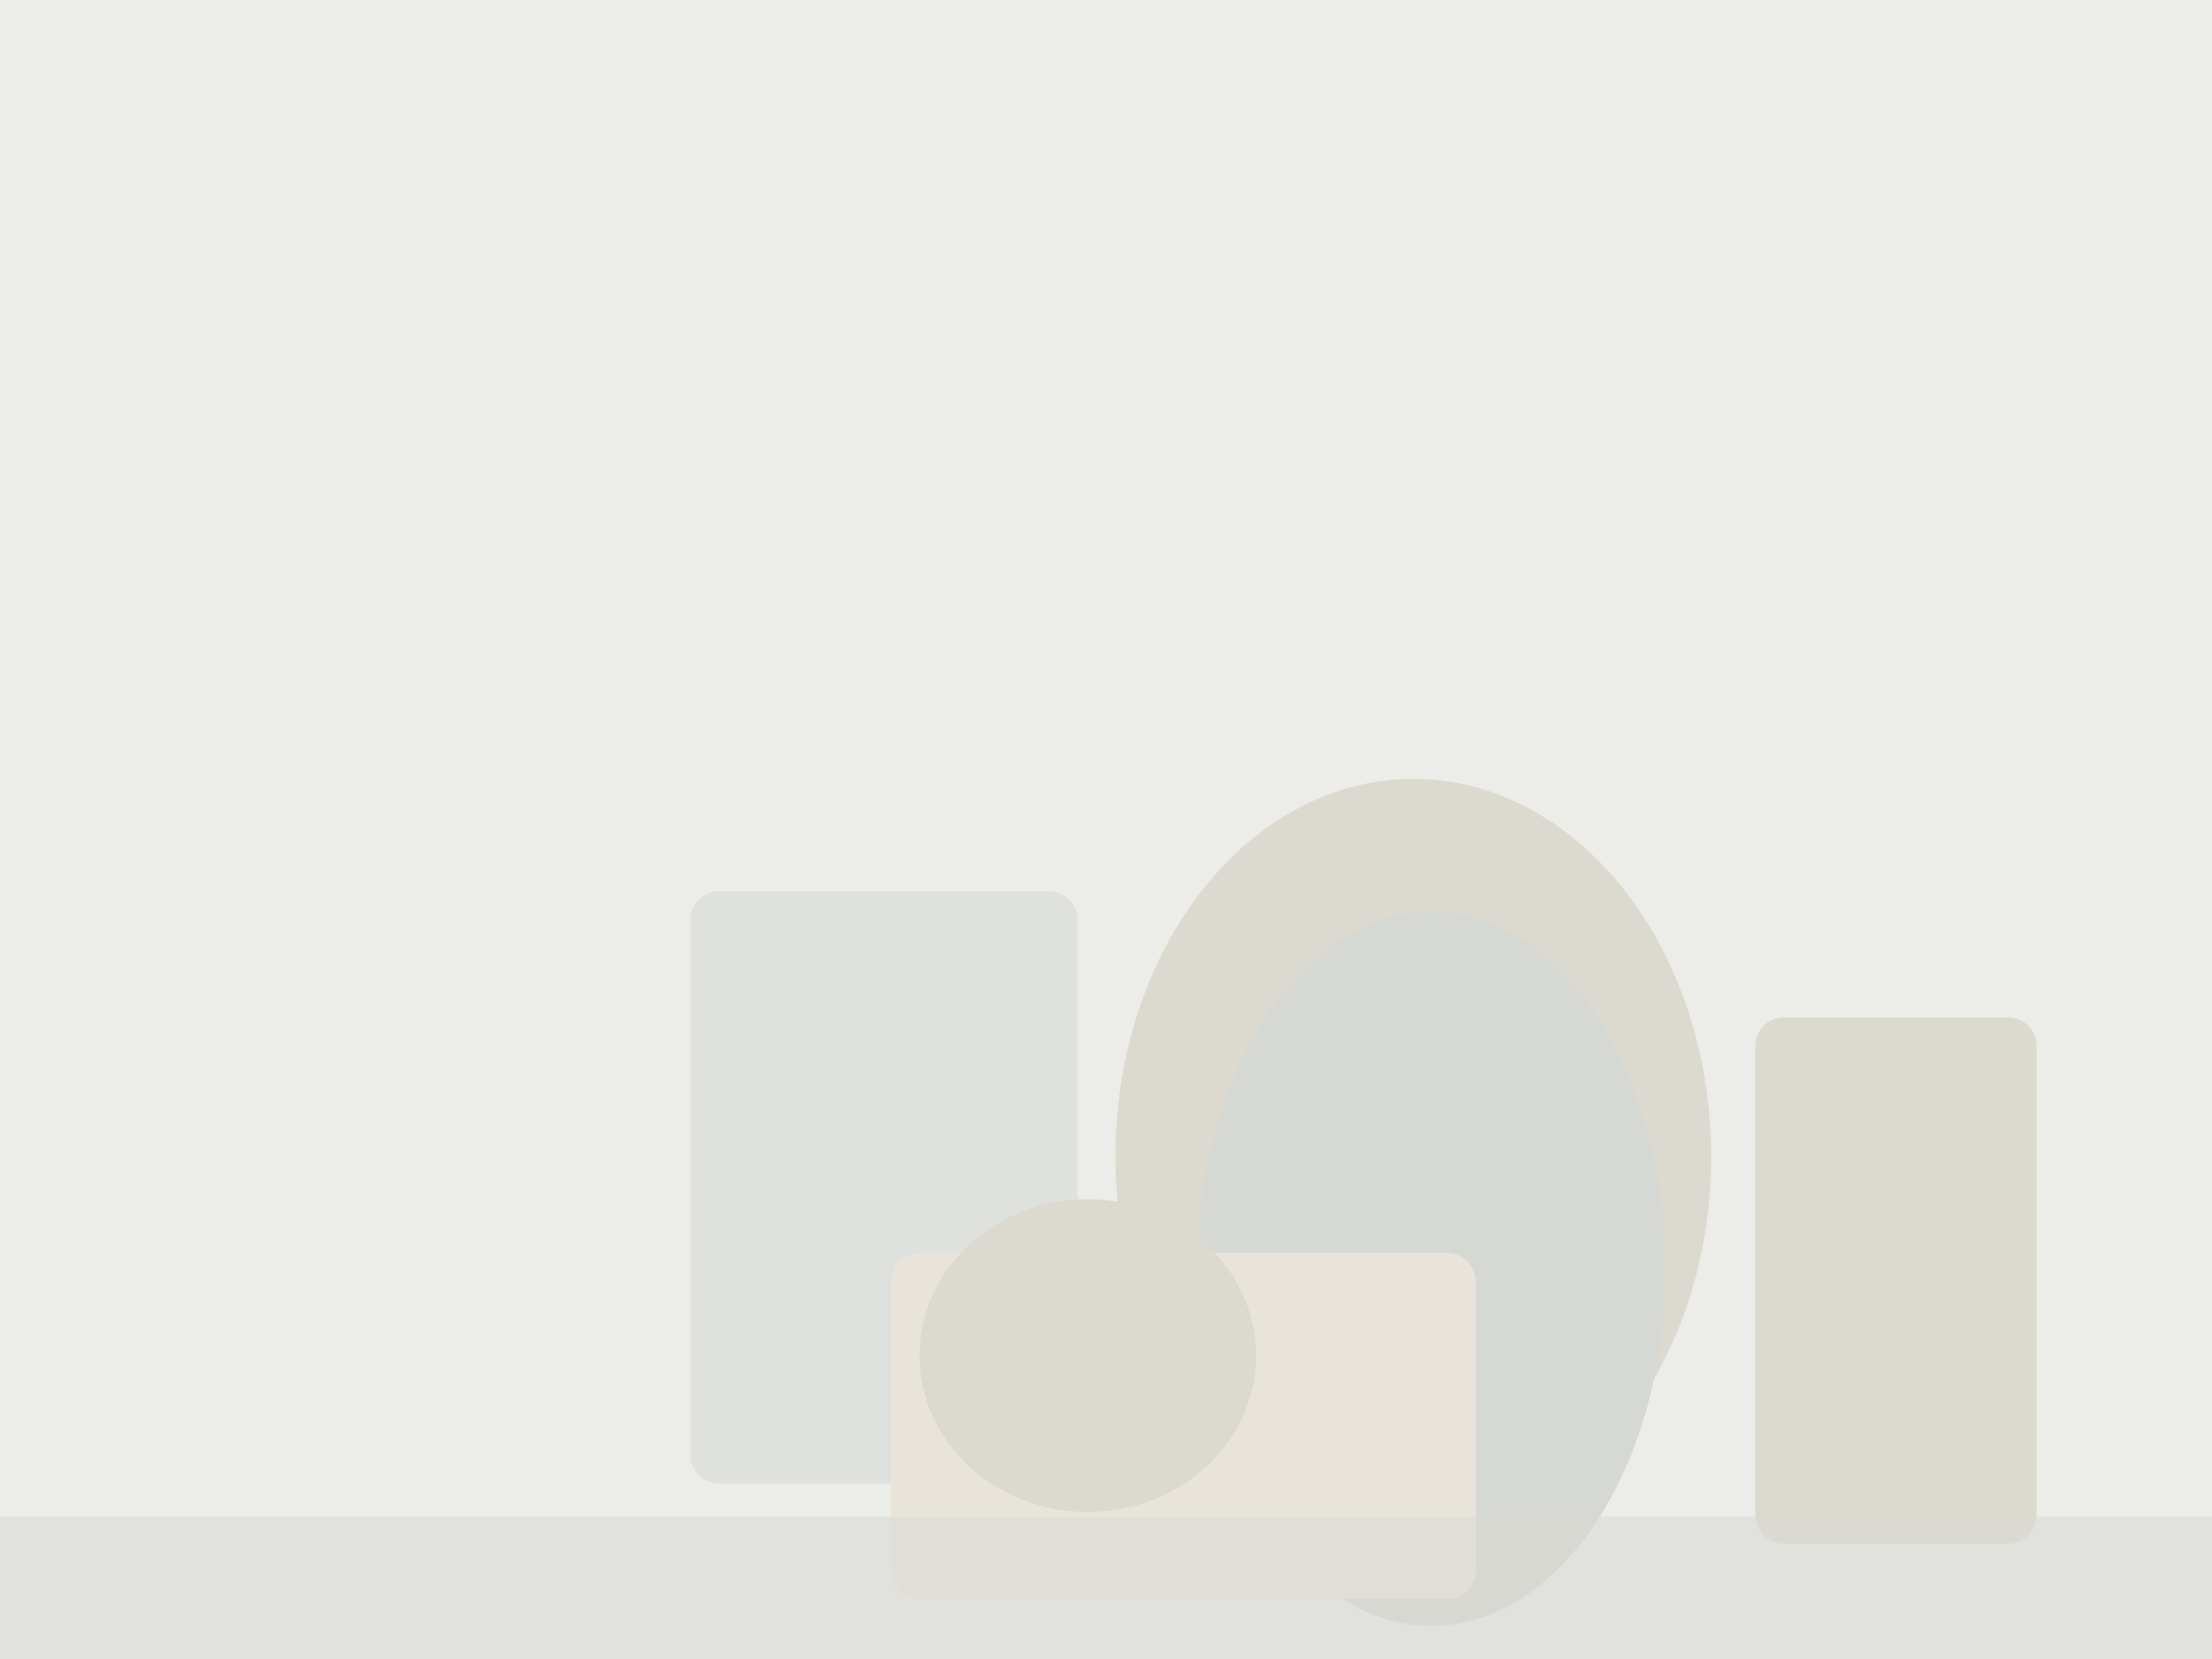
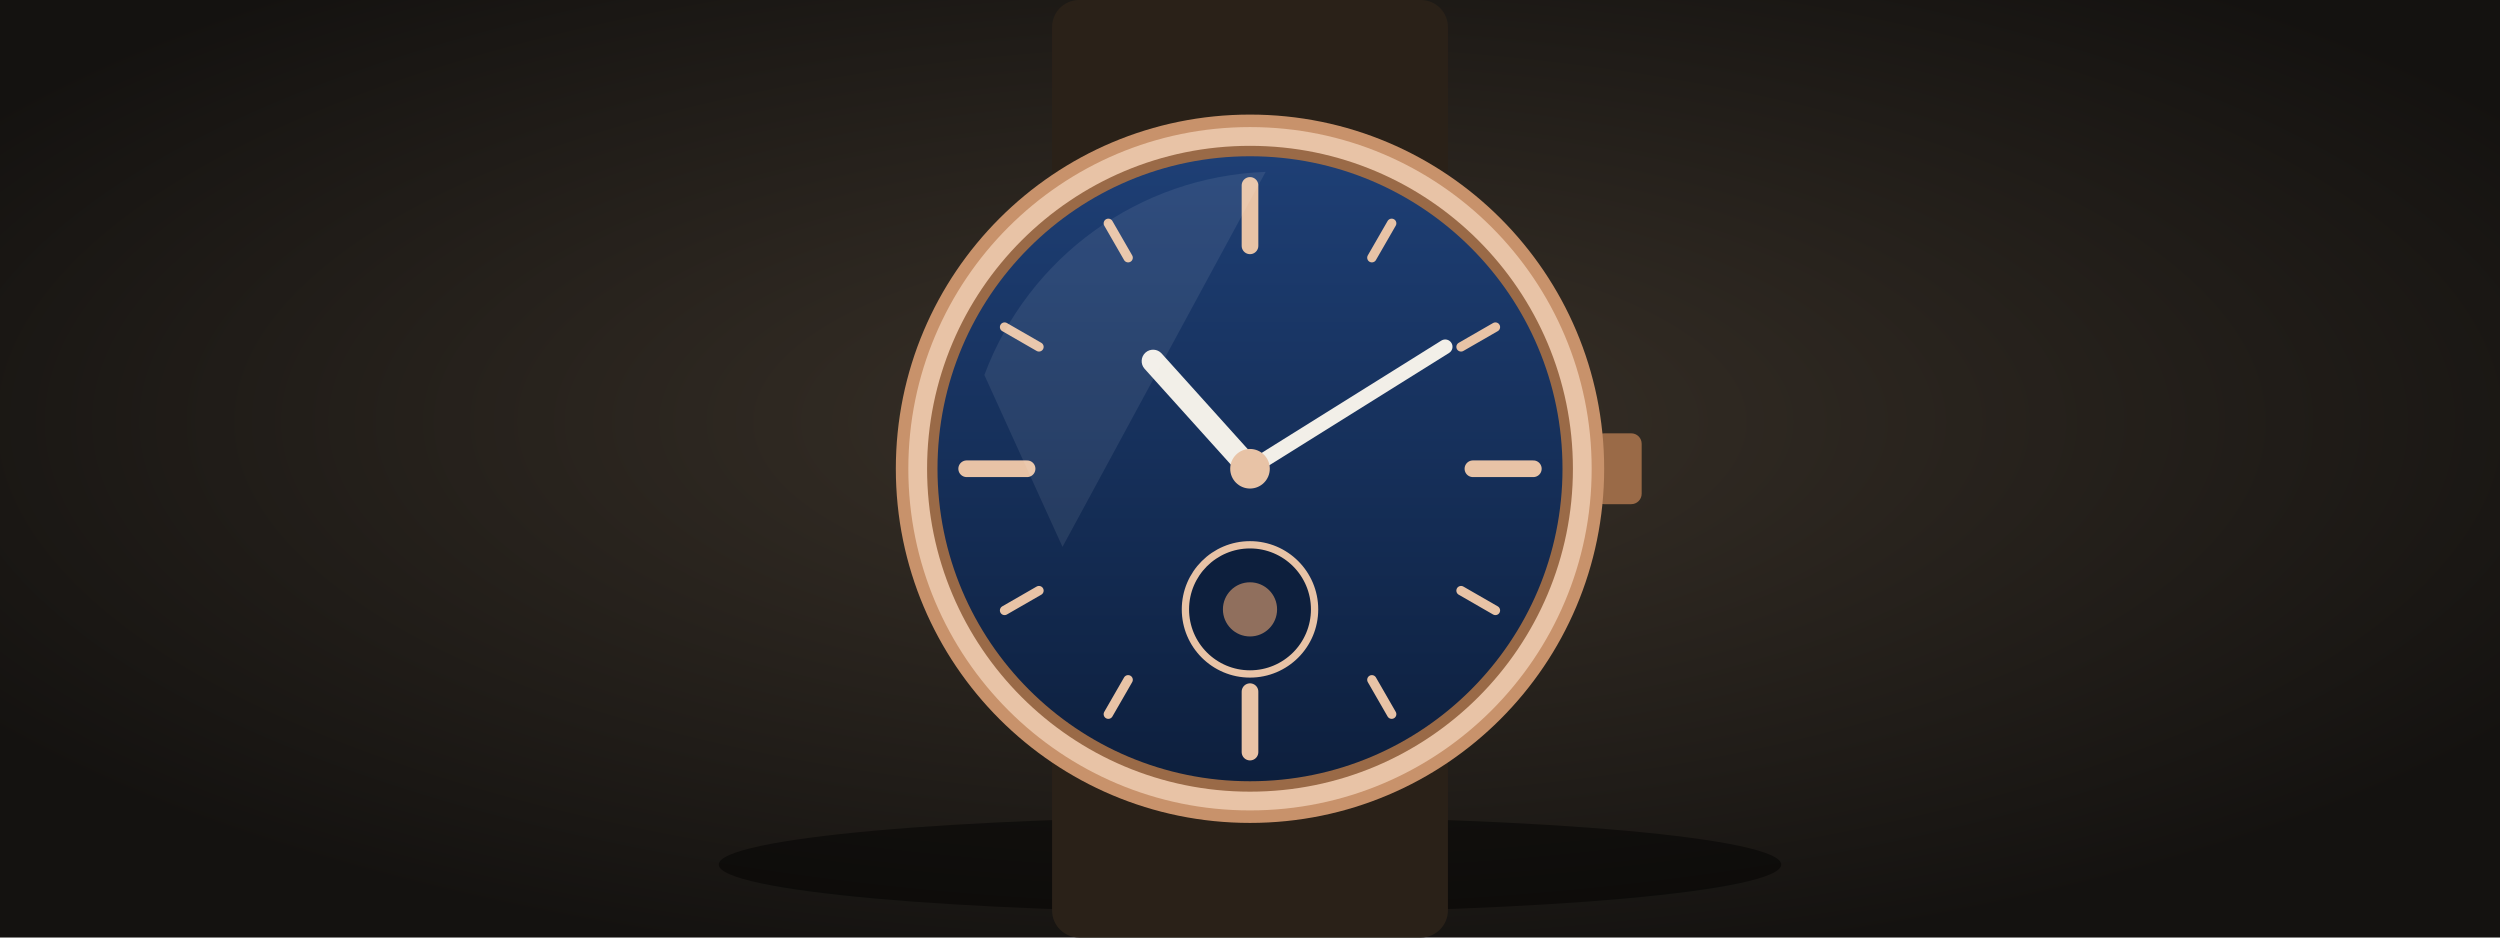
- <svg xmlns="http://www.w3.org/2000/svg" viewBox="0 0 1400 1050" width="1400" height="1050" role="img" aria-label="Ceramic vessels and folded linen">
-   <rect width="1400" height="1050" fill="#ecece8" />
-   <rect x="1111" y="644" width="178" height="333" rx="18" fill="#dcd9d0" />
-   <rect x="706" y="493" width="377" height="478" rx="999" fill="#dcd9d0" />
-   <rect x="758" y="577" width="296" height="452" rx="999" fill="#d6d8d3" />
-   <rect x="437" y="564" width="245" height="375" rx="18" fill="#dfe1de" />
-   <rect x="564" y="793" width="370" height="219" rx="18" fill="#e8e4dc" />
-   <rect x="582" y="759" width="213" height="198" rx="999" fill="#dcd9d0" />
-   <rect x="0" y="960" width="1400" height="90" fill="#d9d9d4" opacity="0.55" />
+ <svg xmlns="http://www.w3.org/2000/svg" viewBox="0 0 2400 900" width="2400" height="900" role="img" aria-label="Rose gold automatic watch on a dark surface">
+   <defs>
+     <radialGradient id="glow" cx="50%" cy="45%" r="60%">
+       <stop offset="0%" stop-color="#3a3229" />
+       <stop offset="100%" stop-color="#141210" />
+     </radialGradient>
+     <linearGradient id="dialGrad" x1="0%" y1="0%" x2="0%" y2="100%">
+       <stop offset="0%" stop-color="#1e3f75" />
+       <stop offset="100%" stop-color="#0d1f3d" />
+     </linearGradient>
+   </defs>
+   <rect width="2400" height="900" fill="url(#glow)" />
+   <ellipse cx="1200" cy="830" rx="510" ry="46" fill="#000000" opacity="0.45" />
+   <rect x="1010" y="0" width="380" height="200" rx="26" fill="#2a2118" />
+   <rect x="1010" y="700" width="380" height="200" rx="26" fill="#2a2118" />
+   <rect x="1530" y="416" width="46" height="68" rx="10" fill="#9a6a47" />
+   <circle cx="1200" cy="450" r="340" fill="#c8926b" />
+   <circle cx="1200" cy="450" r="328" fill="#e8c3a6" />
+   <circle cx="1200" cy="450" r="310" fill="#9a6a47" />
+   <circle cx="1200" cy="450" r="300" fill="url(#dialGrad)" />
+   <line x1="1200.0" y1="236.0" x2="1200.0" y2="178.0" stroke="#e8c3a6" stroke-width="16" stroke-linecap="round" />
+   <line x1="1317.0" y1="247.4" x2="1336.0" y2="214.4" stroke="#e8c3a6" stroke-width="9" stroke-linecap="round" />
+   <line x1="1402.6" y1="333.0" x2="1435.6" y2="314.0" stroke="#e8c3a6" stroke-width="9" stroke-linecap="round" />
+   <line x1="1414.0" y1="450.0" x2="1472.0" y2="450.0" stroke="#e8c3a6" stroke-width="16" stroke-linecap="round" />
+   <line x1="1402.6" y1="567.0" x2="1435.6" y2="586.0" stroke="#e8c3a6" stroke-width="9" stroke-linecap="round" />
+   <line x1="1317.0" y1="652.6" x2="1336.0" y2="685.6" stroke="#e8c3a6" stroke-width="9" stroke-linecap="round" />
+   <line x1="1200.0" y1="664.0" x2="1200.0" y2="722.0" stroke="#e8c3a6" stroke-width="16" stroke-linecap="round" />
+   <line x1="1083.0" y1="652.6" x2="1064.0" y2="685.6" stroke="#e8c3a6" stroke-width="9" stroke-linecap="round" />
+   <line x1="997.4" y1="567.0" x2="964.4" y2="586.0" stroke="#e8c3a6" stroke-width="9" stroke-linecap="round" />
+   <line x1="986.0" y1="450.0" x2="928.0" y2="450.0" stroke="#e8c3a6" stroke-width="16" stroke-linecap="round" />
+   <line x1="997.4" y1="333.0" x2="964.4" y2="314.0" stroke="#e8c3a6" stroke-width="9" stroke-linecap="round" />
+   <line x1="1083.0" y1="247.4" x2="1064.0" y2="214.4" stroke="#e8c3a6" stroke-width="9" stroke-linecap="round" />
+   <circle cx="1200" cy="585" r="62" fill="#0d1f3d" />
+   <circle cx="1200" cy="585" r="62" fill="none" stroke="#e8c3a6" stroke-width="7" />
+   <circle cx="1200" cy="585" r="26" fill="#c8926b" opacity="0.7" />
+   <g transform="rotate(318 1200 450)">
+     <rect x="1189" y="300" width="22" height="159" rx="11" fill="#f2efe8" />
+   </g>
+   <g transform="rotate(58 1200 450)">
+     <rect x="1193" y="222" width="14" height="237" rx="7" fill="#f2efe8" />
+   </g>
+   <circle cx="1200" cy="450" r="19" fill="#e8c3a6" />
+   <path d="M 945 360 A 300 300 0 0 1 1215 165 L 1020 525 Z" fill="#ffffff" opacity="0.08" />
</svg>
